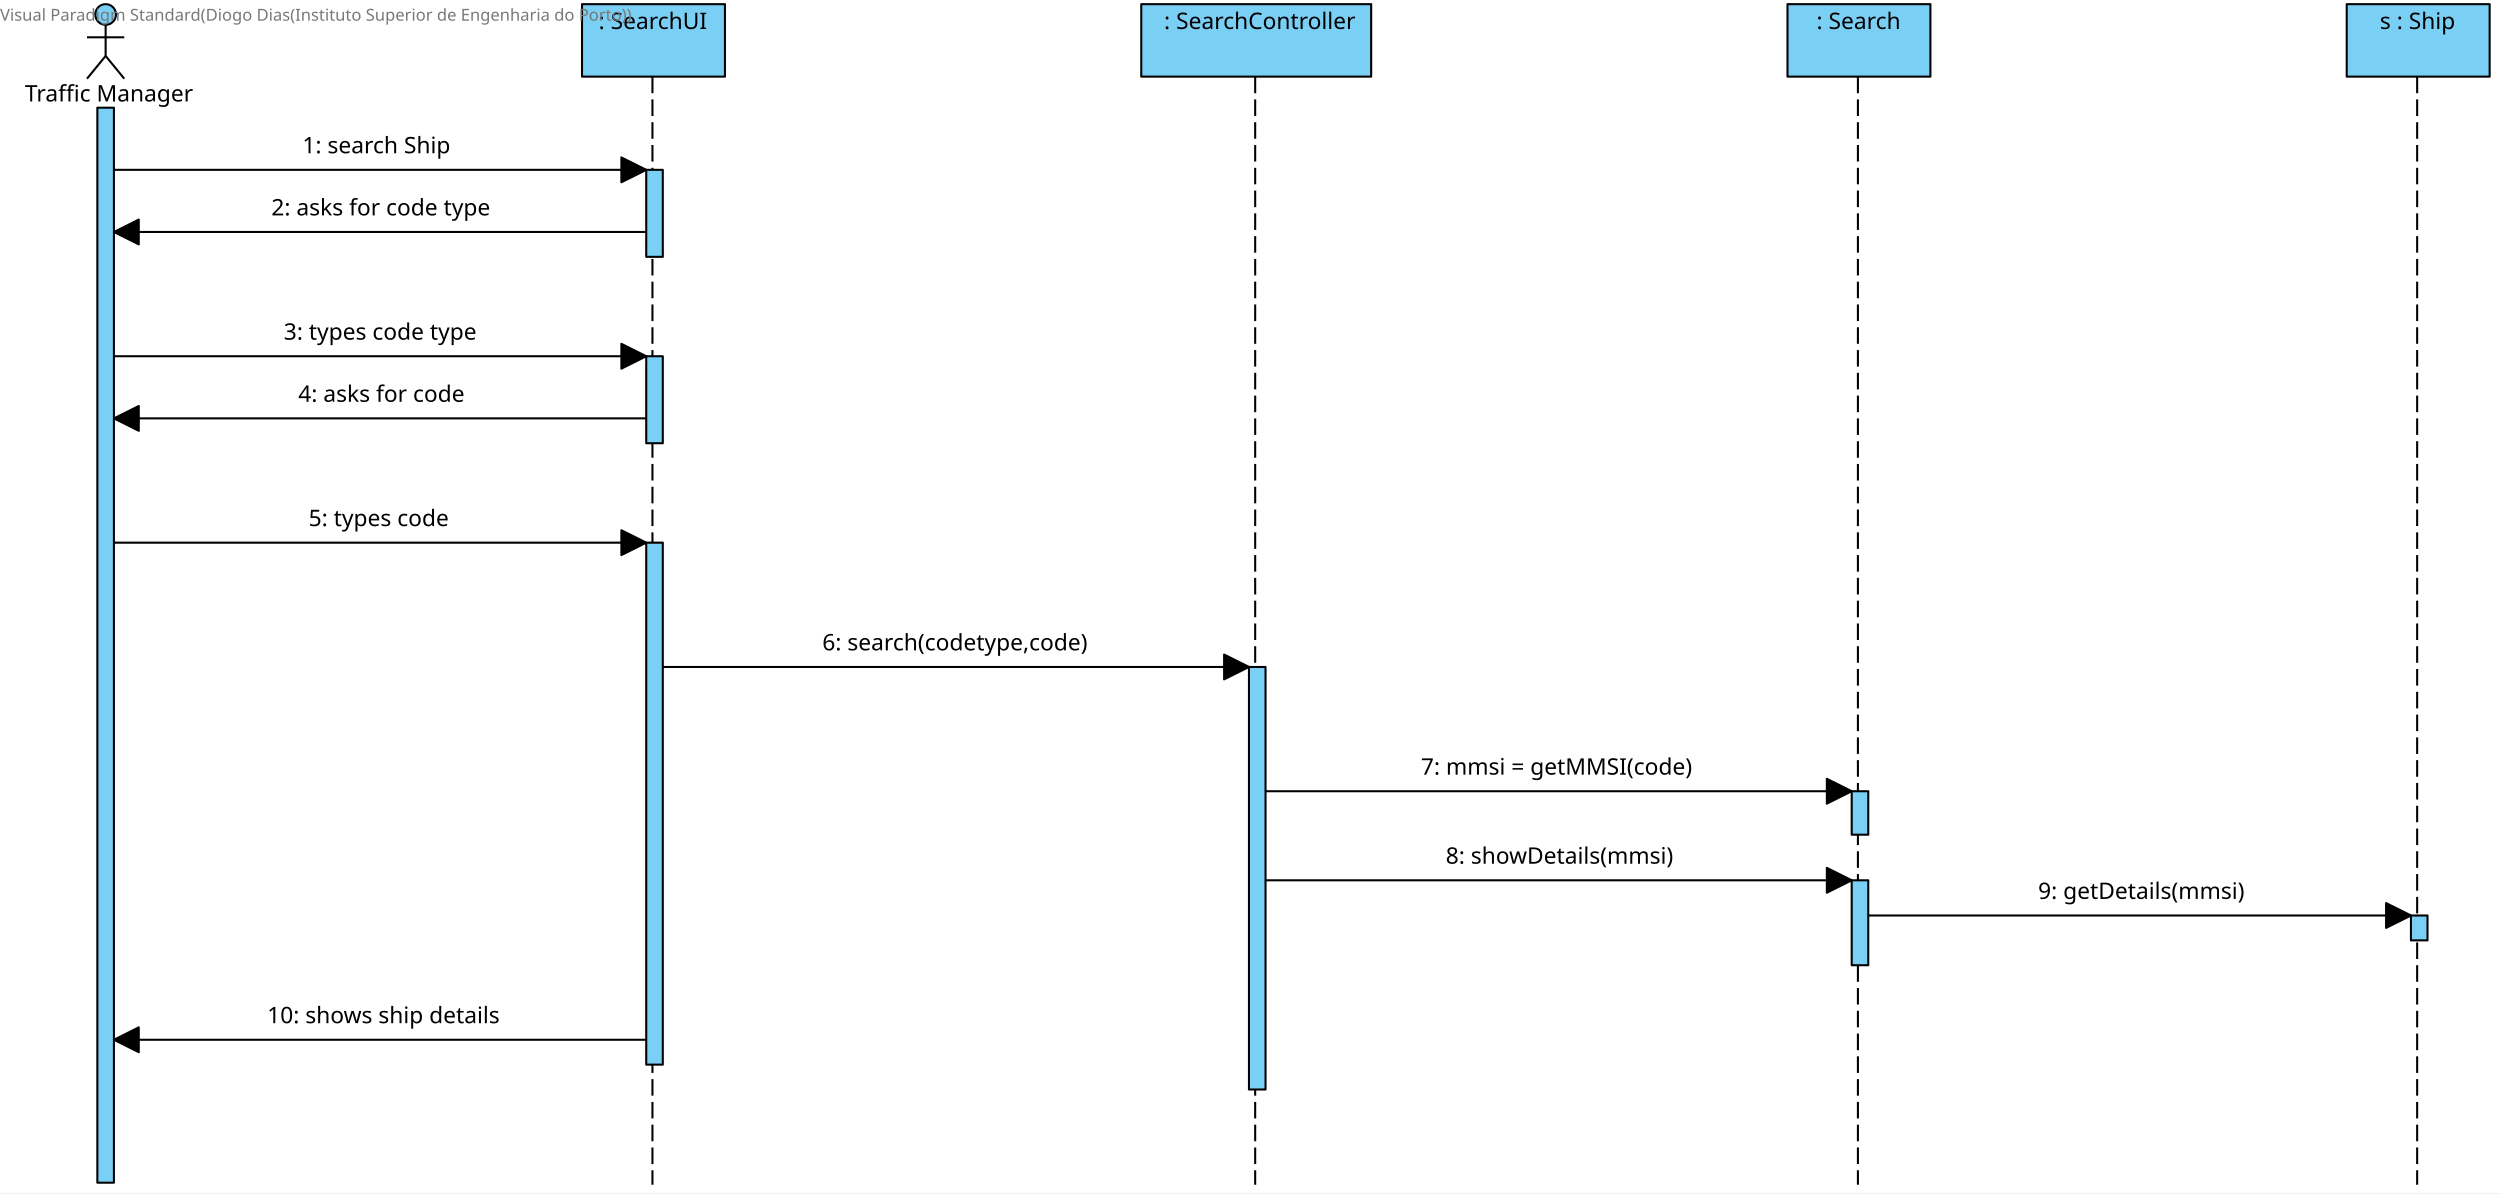
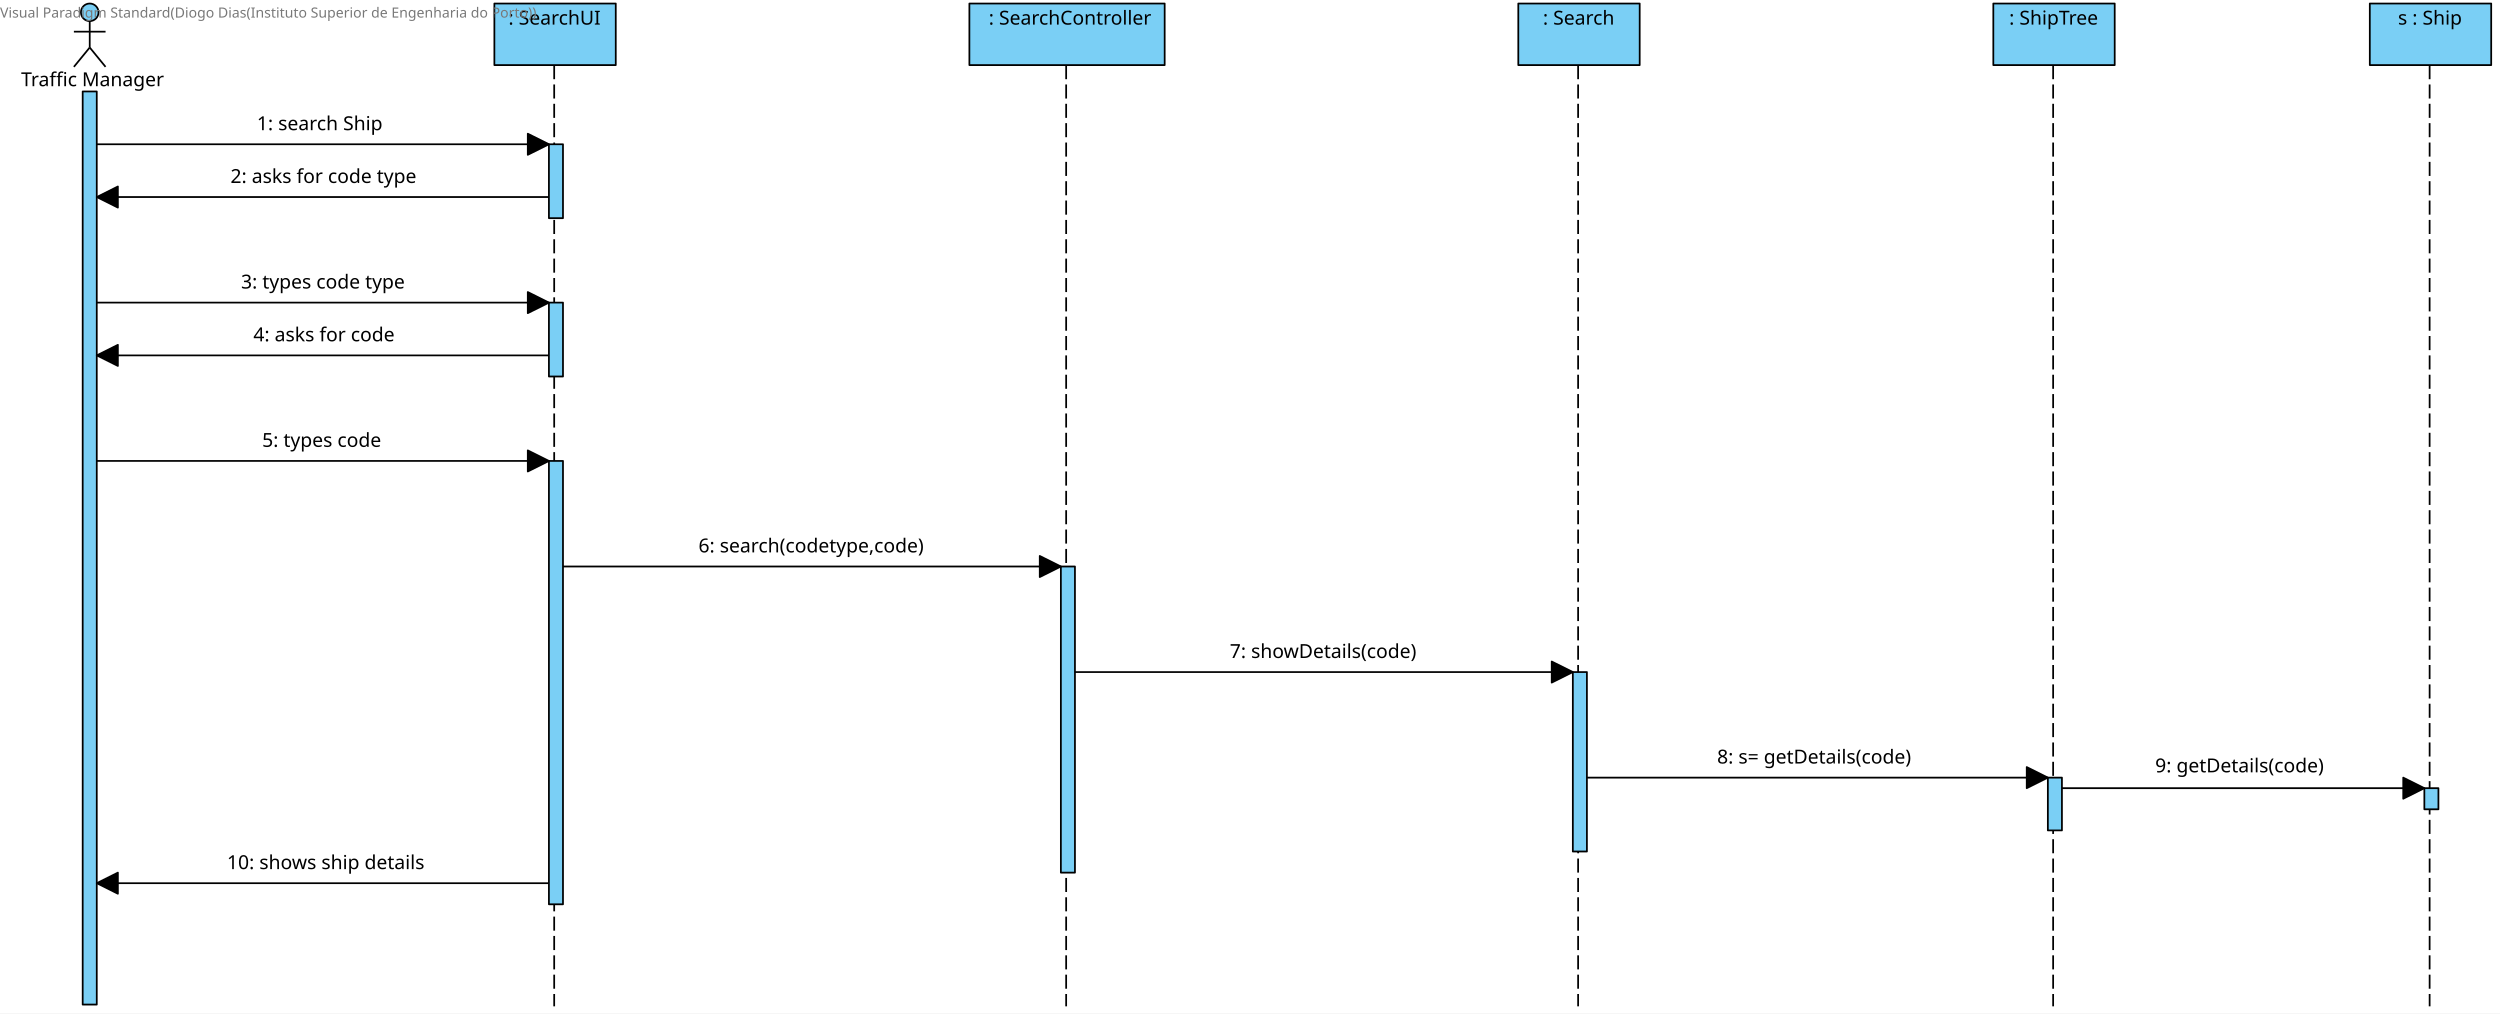
- <svg xmlns="http://www.w3.org/2000/svg" fill-opacity="0" color-rendering="auto" color-interpolation="auto" text-rendering="auto" stroke="rgb(0,0,0)" stroke-linecap="square" width="1207" stroke-miterlimit="10" shape-rendering="auto" stroke-opacity="0" fill="rgb(0,0,0)" stroke-dasharray="none" font-weight="normal" stroke-width="1" height="576" font-family="'Dialog'" font-style="normal" stroke-linejoin="miter" font-size="12px" stroke-dashoffset="0" image-rendering="auto">
+ <svg xmlns="http://www.w3.org/2000/svg" fill-opacity="0" color-rendering="auto" color-interpolation="auto" text-rendering="auto" stroke="rgb(0,0,0)" stroke-linecap="square" width="1421" stroke-miterlimit="10" shape-rendering="auto" stroke-opacity="0" fill="rgb(0,0,0)" stroke-dasharray="none" font-weight="normal" stroke-width="1" height="576" font-family="'Dialog'" font-style="normal" stroke-linejoin="miter" font-size="12px" stroke-dashoffset="0" image-rendering="auto">
  <defs id="genericDefs" />
  <g>
    <defs id="defs1">
      <clipPath clipPathUnits="userSpaceOnUse" id="clipPath1">
        <path d="M-7 -7 L71 -7 L71 581 L-7 581 L-7 -7 Z" />
      </clipPath>
      <clipPath clipPathUnits="userSpaceOnUse" id="clipPath2">
        <path d="M-7 -7 L81 -7 L81 581 L-7 581 L-7 -7 Z" />
      </clipPath>
      <clipPath clipPathUnits="userSpaceOnUse" id="clipPath3">
        <path d="M-7 -7 L19 -7 L19 53 L-7 53 L-7 -7 Z" />
      </clipPath>
      <clipPath clipPathUnits="userSpaceOnUse" id="clipPath4">
        <path d="M-7 -7 L19 -7 L19 263 L-7 263 L-7 -7 Z" />
      </clipPath>
      <clipPath clipPathUnits="userSpaceOnUse" id="clipPath5">
        <path d="M-7 -7 L123 -7 L123 581 L-7 581 L-7 -7 Z" />
      </clipPath>
      <clipPath clipPathUnits="userSpaceOnUse" id="clipPath6">
-         <path d="M-7 -7 L19 -7 L19 215 L-7 215 L-7 -7 Z" />
+         <path d="M-7 -7 L19 -7 L19 185 L-7 185 L-7 -7 Z" />
      </clipPath>
      <clipPath clipPathUnits="userSpaceOnUse" id="clipPath7">
-         <path d="M-7 -7 L19 -7 L19 32 L-7 32 L-7 -7 Z" />
+         <path d="M-7 -7 L19 -7 L19 41 L-7 41 L-7 -7 Z" />
      </clipPath>
      <clipPath clipPathUnits="userSpaceOnUse" id="clipPath8">
+         <path d="M-7 -7 L19 -7 L19 113 L-7 113 L-7 -7 Z" />
+       </clipPath>
+       <clipPath clipPathUnits="userSpaceOnUse" id="clipPath9">
        <path d="M-7 -7 L19 -7 L19 23 L-7 23 L-7 -7 Z" />
-       </clipPath>
-       <clipPath clipPathUnits="userSpaceOnUse" id="clipPath9">
-         <path d="M-7 -7 L19 -7 L19 52 L-7 52 L-7 -7 Z" />
      </clipPath>
      <clipPath clipPathUnits="userSpaceOnUse" id="clipPath10">
        <path d="M-70 -15 L140 -15 L140 30 L-70 30 L-70 -15 Z" />
      </clipPath>
      <clipPath clipPathUnits="userSpaceOnUse" id="clipPath11">
+         <path d="M-98 -15 L196 -15 L196 30 L-98 30 L-98 -15 Z" />
+       </clipPath>
+       <clipPath clipPathUnits="userSpaceOnUse" id="clipPath12">
        <path d="M-112 -15 L224 -15 L224 30 L-112 30 L-112 -15 Z" />
-       </clipPath>
-       <clipPath clipPathUnits="userSpaceOnUse" id="clipPath12">
-         <path d="M-98 -15 L196 -15 L196 30 L-98 30 L-98 -15 Z" />
      </clipPath>
      <clipPath clipPathUnits="userSpaceOnUse" id="clipPath13">
        <path d="M0 0 L361 0 L361 104 L0 104 L0 0 Z" />
      </clipPath>
      <clipPath clipPathUnits="userSpaceOnUse" id="clipPath14">
        <path d="M223 30 L223 45 L132 45 L132 30 ZM239 60 L239 75 L117 75 L117 60 ZM0 0 L0 5 L95 5 L95 20 L0 20 L0 104 L361 104 L361 0 Z" />
      </clipPath>
      <clipPath clipPathUnits="userSpaceOnUse" id="clipPath15">
        <path d="M239 30 L239 45 L117 45 L117 30 ZM0 0 L0 104 L123 104 L123 90 L233 90 L233 104 L361 104 L361 0 L223 0 L223 15 L132 15 L132 0 Z" />
      </clipPath>
      <clipPath clipPathUnits="userSpaceOnUse" id="clipPath16">
        <path d="M233 30 L233 45 L123 45 L123 30 ZM227 60 L227 75 L129 75 L129 60 ZM0 0 L0 104 L361 104 L361 0 Z" />
      </clipPath>
      <clipPath clipPathUnits="userSpaceOnUse" id="clipPath17">
        <path d="M227 30 L227 45 L129 45 L129 30 ZM0 0 L0 104 L135 104 L135 90 L221 90 L221 104 L361 104 L361 0 L233 0 L233 15 L123 15 L123 0 Z" />
      </clipPath>
      <clipPath clipPathUnits="userSpaceOnUse" id="clipPath18">
        <path d="M221 30 L221 45 L135 45 L135 30 ZM0 0 L0 104 L361 104 L361 0 Z" />
      </clipPath>
      <clipPath clipPathUnits="userSpaceOnUse" id="clipPath19">
        <path d="M242 30 L242 45 L114 45 L114 30 ZM0 0 L0 104 L361 104 L361 0 Z" />
      </clipPath>
      <clipPath clipPathUnits="userSpaceOnUse" id="clipPath20">
        <path d="M0 0 L387 0 L387 104 L0 104 L0 0 Z" />
      </clipPath>
      <clipPath clipPathUnits="userSpaceOnUse" id="clipPath21">
        <path d="M263 30 L263 45 L118 45 L118 30 ZM0 0 L0 104 L387 104 L387 0 Z" />
      </clipPath>
      <clipPath clipPathUnits="userSpaceOnUse" id="clipPath22">
-         <path d="M263 30 L263 45 L116 45 L116 30 ZM254 73 L254 88 L128 88 L128 73 ZM0 0 L0 104 L387 104 L387 0 Z" />
+         <path d="M0 0 L366 0 L366 104 L0 104 L0 0 Z" />
      </clipPath>
      <clipPath clipPathUnits="userSpaceOnUse" id="clipPath23">
-         <path d="M0 0 L366 0 L366 104 L0 104 L0 0 Z" />
+         <path d="M243 30 L243 45 L115 45 L115 30 ZM0 0 L0 104 L366 104 L366 50 L364 50 L364 35 L366 35 L366 0 Z" />
      </clipPath>
      <clipPath clipPathUnits="userSpaceOnUse" id="clipPath24">
-         <path d="M237 30 L237 45 L122 45 L122 30 ZM0 0 L0 104 L366 104 L366 0 Z" />
+         <path d="M251 30 L251 45 L128 45 L128 30 ZM0 0 L0 104 L387 104 L387 0 Z" />
      </clipPath>
      <clipPath clipPathUnits="userSpaceOnUse" id="clipPath25">
-         <path d="M254 30 L254 45 L128 45 L128 30 ZM0 0 L0 104 L387 104 L387 0 L263 0 L263 2 L116 2 L116 0 Z" />
+         <path d="M0 0 L310 0 L310 104 L0 104 L0 0 Z" />
      </clipPath>
      <clipPath clipPathUnits="userSpaceOnUse" id="clipPath26">
-         <path d="M-126 -15 L252 -15 L252 30 L-126 30 L-126 -15 Z" />
+         <path d="M207 29 L207 44 L94 44 L94 29 ZM0 0 L0 104 L310 104 L310 0 Z" />
      </clipPath>
      <clipPath clipPathUnits="userSpaceOnUse" id="clipPath27">
-         <path d="M-115 -15 L230 -15 L230 30 L-115 30 L-115 -15 Z" />
+         <path d="M-113 -15 L226 -15 L226 30 L-113 30 L-113 -15 Z" />
      </clipPath>
      <clipPath clipPathUnits="userSpaceOnUse" id="clipPath28">
-         <path d="M-147 -15 L294 -15 L294 30 L-147 30 L-147 -15 Z" />
+         <path d="M-123 -15 L246 -15 L246 30 L-123 30 L-123 -15 Z" />
      </clipPath>
      <clipPath clipPathUnits="userSpaceOnUse" id="clipPath29">
+         <path d="M-128 -15 L256 -15 L256 30 L-128 30 L-128 -15 Z" />
+       </clipPath>
+       <clipPath clipPathUnits="userSpaceOnUse" id="clipPath30">
        <path d="M-145 -15 L290 -15 L290 30 L-145 30 L-145 -15 Z" />
-       </clipPath>
-       <clipPath clipPathUnits="userSpaceOnUse" id="clipPath30">
-         <path d="M-128 -15 L256 -15 L256 30 L-128 30 L-128 -15 Z" />
      </clipPath>
      <clipPath clipPathUnits="userSpaceOnUse" id="clipPath31">
        <path d="M-86 -15 L172 -15 L172 30 L-86 30 L-86 -15 Z" />
      </clipPath>
      <clipPath clipPathUnits="userSpaceOnUse" id="clipPath32">
        <path d="M-110 -15 L220 -15 L220 30 L-110 30 L-110 -15 Z" />
      </clipPath>
      <clipPath clipPathUnits="userSpaceOnUse" id="clipPath33">
        <path d="M-122 -15 L244 -15 L244 30 L-122 30 L-122 -15 Z" />
      </clipPath>
      <clipPath clipPathUnits="userSpaceOnUse" id="clipPath34">
        <path d="M-91 -15 L182 -15 L182 30 L-91 30 L-91 -15 Z" />
      </clipPath>
    </defs>
    <g fill="white" text-rendering="geometricPrecision" fill-opacity="1" stroke-opacity="1" stroke="white">
-       <rect x="0" width="1207" height="576" y="0" stroke="none" />
+       <rect x="0" width="1421" height="576" y="0" stroke="none" />
    </g>
    <g font-size="11px" transform="translate(21,2)" fill-opacity="1" fill="rgb(122,207,245)" text-rendering="geometricPrecision" image-rendering="optimizeQuality" font-family="sans-serif" stroke="rgb(122,207,245)" stroke-opacity="1">
      <circle r="5" clip-path="url(#clipPath1)" cx="30" cy="5" stroke="none" />
      <rect x="26" width="8" height="519" y="50" clip-path="url(#clipPath1)" stroke="none" />
    </g>
    <g stroke-linecap="butt" font-size="11px" transform="translate(21,2)" fill-opacity="1" fill="black" text-rendering="geometricPrecision" image-rendering="optimizeQuality" font-family="sans-serif" stroke-linejoin="round" stroke="black" stroke-opacity="1" stroke-miterlimit="0">
      <circle fill="none" r="5" clip-path="url(#clipPath1)" cx="30" cy="5" />
      <rect fill="none" x="26" width="8" height="519" y="50" clip-path="url(#clipPath1)" />
      <line y2="25" fill="none" x1="30" clip-path="url(#clipPath1)" x2="30" y1="10" />
      <line y2="36" fill="none" x1="30" clip-path="url(#clipPath1)" x2="21" y1="25" />
      <line y2="36" fill="none" x1="30" clip-path="url(#clipPath1)" x2="39" y1="25" />
      <line y2="16" fill="none" x1="21" clip-path="url(#clipPath1)" x2="39" y1="16" />
    </g>
    <g font-size="11px" transform="translate(281,2)" fill-opacity="1" fill="rgb(122,207,245)" text-rendering="geometricPrecision" image-rendering="optimizeQuality" font-family="sans-serif" stroke="rgb(122,207,245)" stroke-opacity="1">
      <rect x="0" width="69" height="35" y="0" clip-path="url(#clipPath2)" stroke="none" />
    </g>
    <g stroke-linecap="butt" font-size="11px" transform="translate(281,2)" fill-opacity="1" fill="black" text-rendering="geometricPrecision" image-rendering="optimizeQuality" font-family="sans-serif" stroke-linejoin="round" stroke="black" stroke-opacity="1" stroke-miterlimit="0">
      <rect fill="none" x="0" width="69" height="35" y="0" clip-path="url(#clipPath2)" />
      <line clip-path="url(#clipPath2)" fill="none" x1="34" x2="34" y1="35" y2="570" stroke-linejoin="bevel" stroke-dasharray="8,3" />
    </g>
    <g font-size="11px" transform="translate(312,82)" fill-opacity="1" fill="rgb(122,207,245)" text-rendering="geometricPrecision" image-rendering="optimizeQuality" font-family="sans-serif" stroke="rgb(122,207,245)" stroke-opacity="1">
      <rect x="0" width="8" height="42" y="0" clip-path="url(#clipPath3)" stroke="none" />
    </g>
    <g stroke-linecap="butt" font-size="11px" transform="translate(312,82)" fill-opacity="1" fill="black" text-rendering="geometricPrecision" image-rendering="optimizeQuality" font-family="sans-serif" stroke-linejoin="round" stroke="black" stroke-opacity="1" stroke-miterlimit="0">
      <rect fill="none" x="0" width="8" height="42" y="0" clip-path="url(#clipPath3)" />
    </g>
    <g font-size="11px" transform="translate(312,172)" fill-opacity="1" fill="rgb(122,207,245)" text-rendering="geometricPrecision" image-rendering="optimizeQuality" font-family="sans-serif" stroke="rgb(122,207,245)" stroke-opacity="1">
      <rect x="0" width="8" height="42" y="0" clip-path="url(#clipPath3)" stroke="none" />
    </g>
    <g stroke-linecap="butt" font-size="11px" transform="translate(312,172)" fill-opacity="1" fill="black" text-rendering="geometricPrecision" image-rendering="optimizeQuality" font-family="sans-serif" stroke-linejoin="round" stroke="black" stroke-opacity="1" stroke-miterlimit="0">
      <rect fill="none" x="0" width="8" height="42" y="0" clip-path="url(#clipPath3)" />
    </g>
    <g font-size="11px" transform="translate(312,262)" fill-opacity="1" fill="rgb(122,207,245)" text-rendering="geometricPrecision" image-rendering="optimizeQuality" font-family="sans-serif" stroke="rgb(122,207,245)" stroke-opacity="1">
      <rect x="0" width="8" height="252" y="0" clip-path="url(#clipPath4)" stroke="none" />
    </g>
    <g stroke-linecap="butt" font-size="11px" transform="translate(312,262)" fill-opacity="1" fill="black" text-rendering="geometricPrecision" image-rendering="optimizeQuality" font-family="sans-serif" stroke-linejoin="round" stroke="black" stroke-opacity="1" stroke-miterlimit="0">
      <rect fill="none" x="0" width="8" height="252" y="0" clip-path="url(#clipPath4)" />
    </g>
    <g font-size="11px" transform="translate(551,2)" fill-opacity="1" fill="rgb(122,207,245)" text-rendering="geometricPrecision" image-rendering="optimizeQuality" font-family="sans-serif" stroke="rgb(122,207,245)" stroke-opacity="1">
      <rect x="0" width="111" height="35" y="0" clip-path="url(#clipPath5)" stroke="none" />
    </g>
    <g stroke-linecap="butt" font-size="11px" transform="translate(551,2)" fill-opacity="1" fill="black" text-rendering="geometricPrecision" image-rendering="optimizeQuality" font-family="sans-serif" stroke-linejoin="round" stroke="black" stroke-opacity="1" stroke-miterlimit="0">
      <rect fill="none" x="0" width="111" height="35" y="0" clip-path="url(#clipPath5)" />
      <line clip-path="url(#clipPath5)" fill="none" x1="55" x2="55" y1="35" y2="570" stroke-linejoin="bevel" stroke-dasharray="8,3" />
    </g>
    <g font-size="11px" transform="translate(863,2)" fill-opacity="1" fill="rgb(122,207,245)" text-rendering="geometricPrecision" image-rendering="optimizeQuality" font-family="sans-serif" stroke="rgb(122,207,245)" stroke-opacity="1">
      <rect x="0" width="69" height="35" y="0" clip-path="url(#clipPath2)" stroke="none" />
    </g>
    <g stroke-linecap="butt" font-size="11px" transform="translate(863,2)" fill-opacity="1" fill="black" text-rendering="geometricPrecision" image-rendering="optimizeQuality" font-family="sans-serif" stroke-linejoin="round" stroke="black" stroke-opacity="1" stroke-miterlimit="0">
      <rect fill="none" x="0" width="69" height="35" y="0" clip-path="url(#clipPath2)" />
      <line clip-path="url(#clipPath2)" fill="none" x1="34" x2="34" y1="35" y2="570" stroke-linejoin="bevel" stroke-dasharray="8,3" />
    </g>
    <g font-size="11px" transform="translate(1133,2)" fill-opacity="1" fill="rgb(122,207,245)" text-rendering="geometricPrecision" image-rendering="optimizeQuality" font-family="sans-serif" stroke="rgb(122,207,245)" stroke-opacity="1">
      <rect x="0" width="69" height="35" y="0" clip-path="url(#clipPath2)" stroke="none" />
    </g>
    <g stroke-linecap="butt" font-size="11px" transform="translate(1133,2)" fill-opacity="1" fill="black" text-rendering="geometricPrecision" image-rendering="optimizeQuality" font-family="sans-serif" stroke-linejoin="round" stroke="black" stroke-opacity="1" stroke-miterlimit="0">
      <rect fill="none" x="0" width="69" height="35" y="0" clip-path="url(#clipPath2)" />
      <line clip-path="url(#clipPath2)" fill="none" x1="34" x2="34" y1="35" y2="570" stroke-linejoin="bevel" stroke-dasharray="8,3" />
    </g>
    <g font-size="11px" transform="translate(603,322)" fill-opacity="1" fill="rgb(122,207,245)" text-rendering="geometricPrecision" image-rendering="optimizeQuality" font-family="sans-serif" stroke="rgb(122,207,245)" stroke-opacity="1">
-       <rect x="0" width="8" height="204" y="0" clip-path="url(#clipPath6)" stroke="none" />
+       <rect x="0" width="8" height="174" y="0" clip-path="url(#clipPath6)" stroke="none" />
    </g>
    <g stroke-linecap="butt" font-size="11px" transform="translate(603,322)" fill-opacity="1" fill="black" text-rendering="geometricPrecision" image-rendering="optimizeQuality" font-family="sans-serif" stroke-linejoin="round" stroke="black" stroke-opacity="1" stroke-miterlimit="0">
-       <rect fill="none" x="0" width="8" height="204" y="0" clip-path="url(#clipPath6)" />
+       <rect fill="none" x="0" width="8" height="174" y="0" clip-path="url(#clipPath6)" />
+     </g>
+     <g font-size="11px" transform="translate(1164,442)" fill-opacity="1" fill="rgb(122,207,245)" text-rendering="geometricPrecision" image-rendering="optimizeQuality" font-family="sans-serif" stroke="rgb(122,207,245)" stroke-opacity="1">
+       <rect x="0" width="8" height="30" y="0" clip-path="url(#clipPath7)" stroke="none" />
+     </g>
+     <g stroke-linecap="butt" font-size="11px" transform="translate(1164,442)" fill-opacity="1" fill="black" text-rendering="geometricPrecision" image-rendering="optimizeQuality" font-family="sans-serif" stroke-linejoin="round" stroke="black" stroke-opacity="1" stroke-miterlimit="0">
+       <rect fill="none" x="0" width="8" height="30" y="0" clip-path="url(#clipPath7)" />
    </g>
    <g font-size="11px" transform="translate(894,382)" fill-opacity="1" fill="rgb(122,207,245)" text-rendering="geometricPrecision" image-rendering="optimizeQuality" font-family="sans-serif" stroke="rgb(122,207,245)" stroke-opacity="1">
-       <rect x="0" width="8" height="21" y="0" clip-path="url(#clipPath7)" stroke="none" />
+       <rect x="0" width="8" height="102" y="0" clip-path="url(#clipPath8)" stroke="none" />
    </g>
    <g stroke-linecap="butt" font-size="11px" transform="translate(894,382)" fill-opacity="1" fill="black" text-rendering="geometricPrecision" image-rendering="optimizeQuality" font-family="sans-serif" stroke-linejoin="round" stroke="black" stroke-opacity="1" stroke-miterlimit="0">
-       <rect fill="none" x="0" width="8" height="21" y="0" clip-path="url(#clipPath7)" />
-     </g>
-     <g font-size="11px" transform="translate(1164,442)" fill-opacity="1" fill="rgb(122,207,245)" text-rendering="geometricPrecision" image-rendering="optimizeQuality" font-family="sans-serif" stroke="rgb(122,207,245)" stroke-opacity="1">
-       <rect x="0" width="8" height="12" y="0" clip-path="url(#clipPath8)" stroke="none" />
-     </g>
-     <g stroke-linecap="butt" font-size="11px" transform="translate(1164,442)" fill-opacity="1" fill="black" text-rendering="geometricPrecision" image-rendering="optimizeQuality" font-family="sans-serif" stroke-linejoin="round" stroke="black" stroke-opacity="1" stroke-miterlimit="0">
-       <rect fill="none" x="0" width="8" height="12" y="0" clip-path="url(#clipPath8)" />
-     </g>
-     <g font-size="11px" transform="translate(894,425)" fill-opacity="1" fill="rgb(122,207,245)" text-rendering="geometricPrecision" image-rendering="optimizeQuality" font-family="sans-serif" stroke="rgb(122,207,245)" stroke-opacity="1">
-       <rect x="0" width="8" height="41" y="0" clip-path="url(#clipPath9)" stroke="none" />
-     </g>
-     <g stroke-linecap="butt" font-size="11px" transform="translate(894,425)" fill-opacity="1" fill="black" text-rendering="geometricPrecision" image-rendering="optimizeQuality" font-family="sans-serif" stroke-linejoin="round" stroke="black" stroke-opacity="1" stroke-miterlimit="0">
-       <rect fill="none" x="0" width="8" height="41" y="0" clip-path="url(#clipPath9)" />
-     </g>
-     <g font-size="11px" transform="translate(1133,2)" fill-opacity="1" fill="black" text-rendering="geometricPrecision" image-rendering="optimizeQuality" font-family="sans-serif" stroke="black" stroke-opacity="1">
+       <rect fill="none" x="0" width="8" height="102" y="0" clip-path="url(#clipPath8)" />
+     </g>
+     <g font-size="11px" transform="translate(1347,2)" fill-opacity="1" fill="rgb(122,207,245)" text-rendering="geometricPrecision" image-rendering="optimizeQuality" font-family="sans-serif" stroke="rgb(122,207,245)" stroke-opacity="1">
+       <rect x="0" width="69" height="35" y="0" clip-path="url(#clipPath2)" stroke="none" />
+     </g>
+     <g stroke-linecap="butt" font-size="11px" transform="translate(1347,2)" fill-opacity="1" fill="black" text-rendering="geometricPrecision" image-rendering="optimizeQuality" font-family="sans-serif" stroke-linejoin="round" stroke="black" stroke-opacity="1" stroke-miterlimit="0">
+       <rect fill="none" x="0" width="69" height="35" y="0" clip-path="url(#clipPath2)" />
+       <line clip-path="url(#clipPath2)" fill="none" x1="34" x2="34" y1="35" y2="570" stroke-linejoin="bevel" stroke-dasharray="8,3" />
+     </g>
+     <g font-size="11px" transform="translate(1378,448)" fill-opacity="1" fill="rgb(122,207,245)" text-rendering="geometricPrecision" image-rendering="optimizeQuality" font-family="sans-serif" stroke="rgb(122,207,245)" stroke-opacity="1">
+       <rect x="0" width="8" height="12" y="0" clip-path="url(#clipPath9)" stroke="none" />
+     </g>
+     <g stroke-linecap="butt" font-size="11px" transform="translate(1378,448)" fill-opacity="1" fill="black" text-rendering="geometricPrecision" image-rendering="optimizeQuality" font-family="sans-serif" stroke-linejoin="round" stroke="black" stroke-opacity="1" stroke-miterlimit="0">
+       <rect fill="none" x="0" width="8" height="12" y="0" clip-path="url(#clipPath9)" />
+     </g>
+     <g font-size="11px" transform="translate(1347,2)" fill-opacity="1" fill="black" text-rendering="geometricPrecision" image-rendering="optimizeQuality" font-family="sans-serif" stroke="black" stroke-opacity="1">
      <text x="16" xml:space="preserve" y="12" clip-path="url(#clipPath10)" stroke="none">s : Ship</text>
+     </g>
+     <g font-size="11px" transform="translate(2,37)" fill-opacity="1" fill="black" text-rendering="geometricPrecision" image-rendering="optimizeQuality" font-family="sans-serif" stroke="black" stroke-opacity="1">
+       <text x="10" xml:space="preserve" y="12" clip-path="url(#clipPath11)" stroke="none">Traffic Manager</text>
+     </g>
+     <g font-size="11px" transform="translate(281,2)" fill-opacity="1" fill="black" text-rendering="geometricPrecision" image-rendering="optimizeQuality" font-family="sans-serif" stroke="black" stroke-opacity="1">
+       <text x="8" xml:space="preserve" y="12" clip-path="url(#clipPath10)" stroke="none">: SearchUI</text>
+     </g>
+     <g font-size="11px" transform="translate(551,2)" fill-opacity="1" fill="black" text-rendering="geometricPrecision" image-rendering="optimizeQuality" font-family="sans-serif" stroke="black" stroke-opacity="1">
+       <text x="11" xml:space="preserve" y="12" clip-path="url(#clipPath12)" stroke="none">: SearchController</text>
    </g>
    <g font-size="11px" transform="translate(863,2)" fill-opacity="1" fill="black" text-rendering="geometricPrecision" image-rendering="optimizeQuality" font-family="sans-serif" stroke="black" stroke-opacity="1">
      <text x="14" xml:space="preserve" y="12" clip-path="url(#clipPath10)" stroke="none">: Search</text>
    </g>
-     <g font-size="11px" transform="translate(551,2)" fill-opacity="1" fill="black" text-rendering="geometricPrecision" image-rendering="optimizeQuality" font-family="sans-serif" stroke="black" stroke-opacity="1">
-       <text x="11" xml:space="preserve" y="12" clip-path="url(#clipPath11)" stroke="none">: SearchController</text>
-     </g>
-     <g font-size="11px" transform="translate(2,37)" fill-opacity="1" fill="black" text-rendering="geometricPrecision" image-rendering="optimizeQuality" font-family="sans-serif" stroke="black" stroke-opacity="1">
-       <text x="10" xml:space="preserve" y="12" clip-path="url(#clipPath12)" stroke="none">Traffic Manager</text>
-     </g>
-     <g font-size="11px" transform="translate(281,2)" fill-opacity="1" fill="black" text-rendering="geometricPrecision" image-rendering="optimizeQuality" font-family="sans-serif" stroke="black" stroke-opacity="1">
-       <text x="8" xml:space="preserve" y="12" clip-path="url(#clipPath10)" stroke="none">: SearchUI</text>
+     <g font-size="11px" transform="translate(1133,2)" fill-opacity="1" fill="black" text-rendering="geometricPrecision" image-rendering="optimizeQuality" font-family="sans-serif" stroke="black" stroke-opacity="1">
+       <text x="9" xml:space="preserve" y="12" clip-path="url(#clipPath10)" stroke="none">: ShipTree</text>
    </g>
    <g stroke-linecap="butt" font-size="11px" transform="translate(5,32)" fill-opacity="1" fill="black" text-rendering="geometricPrecision" image-rendering="optimizeQuality" font-family="sans-serif" stroke-linejoin="round" stroke="black" stroke-opacity="1">
      <line y2="50" fill="none" x1="50" clip-path="url(#clipPath14)" x2="307" y1="50" />
      <polygon points=" 307 50 295 44 295 56" clip-path="url(#clipPath14)" stroke="none" />
      <polygon fill="none" points=" 307 50 295 44 295 56" clip-path="url(#clipPath14)" />
    </g>
    <g stroke-linecap="butt" font-size="11px" transform="translate(5,62)" fill-opacity="1" fill="black" text-rendering="geometricPrecision" image-rendering="optimizeQuality" font-family="sans-serif" stroke-linejoin="round" stroke="black" stroke-opacity="1">
      <line y2="50" fill="none" x1="307" clip-path="url(#clipPath15)" x2="50" y1="50" />
      <polygon points=" 50 50 62 56 62 44" clip-path="url(#clipPath15)" stroke="none" />
      <polygon fill="none" points=" 50 50 62 56 62 44" clip-path="url(#clipPath15)" />
    </g>
    <g stroke-linecap="butt" font-size="11px" transform="translate(5,122)" fill-opacity="1" fill="black" text-rendering="geometricPrecision" image-rendering="optimizeQuality" font-family="sans-serif" stroke-linejoin="round" stroke="black" stroke-opacity="1">
      <line y2="50" fill="none" x1="50" clip-path="url(#clipPath16)" x2="307" y1="50" />
      <polygon points=" 307 50 295 44 295 56" clip-path="url(#clipPath16)" stroke="none" />
      <polygon fill="none" points=" 307 50 295 44 295 56" clip-path="url(#clipPath16)" />
    </g>
    <g stroke-linecap="butt" font-size="11px" transform="translate(5,152)" fill-opacity="1" fill="black" text-rendering="geometricPrecision" image-rendering="optimizeQuality" font-family="sans-serif" stroke-linejoin="round" stroke="black" stroke-opacity="1">
      <line y2="50" fill="none" x1="307" clip-path="url(#clipPath17)" x2="50" y1="50" />
      <polygon points=" 50 50 62 56 62 44" clip-path="url(#clipPath17)" stroke="none" />
      <polygon fill="none" points=" 50 50 62 56 62 44" clip-path="url(#clipPath17)" />
    </g>
    <g stroke-linecap="butt" font-size="11px" transform="translate(5,212)" fill-opacity="1" fill="black" text-rendering="geometricPrecision" image-rendering="optimizeQuality" font-family="sans-serif" stroke-linejoin="round" stroke="black" stroke-opacity="1">
      <line y2="50" fill="none" x1="50" clip-path="url(#clipPath18)" x2="307" y1="50" />
      <polygon points=" 307 50 295 44 295 56" clip-path="url(#clipPath18)" stroke="none" />
      <polygon fill="none" points=" 307 50 295 44 295 56" clip-path="url(#clipPath18)" />
    </g>
    <g stroke-linecap="butt" font-size="11px" transform="translate(5,452)" fill-opacity="1" fill="black" text-rendering="geometricPrecision" image-rendering="optimizeQuality" font-family="sans-serif" stroke-linejoin="round" stroke="black" stroke-opacity="1">
      <line y2="50" fill="none" x1="307" clip-path="url(#clipPath19)" x2="50" y1="50" />
      <polygon points=" 50 50 62 56 62 44" clip-path="url(#clipPath19)" stroke="none" />
      <polygon fill="none" points=" 50 50 62 56 62 44" clip-path="url(#clipPath19)" />
    </g>
    <g stroke-linecap="butt" font-size="11px" transform="translate(270,272)" fill-opacity="1" fill="black" text-rendering="geometricPrecision" image-rendering="optimizeQuality" font-family="sans-serif" stroke-linejoin="round" stroke="black" stroke-opacity="1">
      <line y2="50" fill="none" x1="50" clip-path="url(#clipPath21)" x2="333" y1="50" />
      <polygon points=" 333 50 321 44 321 56" clip-path="url(#clipPath21)" stroke="none" />
      <polygon fill="none" points=" 333 50 321 44 321 56" clip-path="url(#clipPath21)" />
    </g>
+     <g stroke-linecap="butt" font-size="11px" transform="translate(852,392)" fill-opacity="1" fill="black" text-rendering="geometricPrecision" image-rendering="optimizeQuality" font-family="sans-serif" stroke-linejoin="round" stroke="black" stroke-opacity="1">
+       <line y2="50" fill="none" x1="50" clip-path="url(#clipPath23)" x2="312" y1="50" />
+       <polygon points=" 312 50 300 44 300 56" clip-path="url(#clipPath23)" stroke="none" />
+       <polygon fill="none" points=" 312 50 300 44 300 56" clip-path="url(#clipPath23)" />
+     </g>
    <g stroke-linecap="butt" font-size="11px" transform="translate(561,332)" fill-opacity="1" fill="black" text-rendering="geometricPrecision" image-rendering="optimizeQuality" font-family="sans-serif" stroke-linejoin="round" stroke="black" stroke-opacity="1">
-       <line y2="50" fill="none" x1="50" clip-path="url(#clipPath22)" x2="333" y1="50" />
-       <polygon points=" 333 50 321 44 321 56" clip-path="url(#clipPath22)" stroke="none" />
-       <polygon fill="none" points=" 333 50 321 44 321 56" clip-path="url(#clipPath22)" />
-     </g>
-     <g stroke-linecap="butt" font-size="11px" transform="translate(852,392)" fill-opacity="1" fill="black" text-rendering="geometricPrecision" image-rendering="optimizeQuality" font-family="sans-serif" stroke-linejoin="round" stroke="black" stroke-opacity="1">
-       <line y2="50" fill="none" x1="50" clip-path="url(#clipPath24)" x2="312" y1="50" />
-       <polygon points=" 312 50 300 44 300 56" clip-path="url(#clipPath24)" stroke="none" />
-       <polygon fill="none" points=" 312 50 300 44 300 56" clip-path="url(#clipPath24)" />
-     </g>
-     <g stroke-linecap="butt" font-size="11px" transform="translate(561,375)" fill-opacity="1" fill="black" text-rendering="geometricPrecision" image-rendering="optimizeQuality" font-family="sans-serif" stroke-linejoin="round" stroke="black" stroke-opacity="1">
-       <line y2="50" fill="none" x1="50" clip-path="url(#clipPath25)" x2="333" y1="50" />
-       <polygon points=" 333 50 321 44 321 56" clip-path="url(#clipPath25)" stroke="none" />
-       <polygon fill="none" points=" 333 50 321 44 321 56" clip-path="url(#clipPath25)" />
-     </g>
-     <g font-size="11px" transform="translate(689,405)" fill-opacity="1" fill="white" text-rendering="geometricPrecision" image-rendering="optimizeQuality" font-family="sans-serif" stroke="white" stroke-opacity="1">
-       <rect x="0" width="126" height="15" y="0" clip-path="url(#clipPath26)" stroke="none" />
-       <text fill="black" x="9" xml:space="preserve" y="12" clip-path="url(#clipPath26)" stroke="none">8: showDetails(mmsi)</text>
-     </g>
-     <g font-size="11px" transform="translate(974,422)" fill-opacity="1" fill="white" text-rendering="geometricPrecision" image-rendering="optimizeQuality" font-family="sans-serif" stroke="white" stroke-opacity="1">
-       <rect x="0" width="115" height="15" y="0" clip-path="url(#clipPath27)" stroke="none" />
-       <text fill="black" x="10" xml:space="preserve" y="12" clip-path="url(#clipPath27)" stroke="none">9: getDetails(mmsi)</text>
-     </g>
-     <g font-size="11px" transform="translate(677,362)" fill-opacity="1" fill="white" text-rendering="geometricPrecision" image-rendering="optimizeQuality" font-family="sans-serif" stroke="white" stroke-opacity="1">
-       <rect x="0" width="147" height="15" y="0" clip-path="url(#clipPath28)" stroke="none" />
-       <text fill="black" x="9" xml:space="preserve" y="12" clip-path="url(#clipPath28)" stroke="none">7: mmsi = getMMSI(code)</text>
+       <line y2="50" fill="none" x1="50" clip-path="url(#clipPath24)" x2="333" y1="50" />
+       <polygon points=" 333 50 321 44 321 56" clip-path="url(#clipPath24)" stroke="none" />
+       <polygon fill="none" points=" 333 50 321 44 321 56" clip-path="url(#clipPath24)" />
+     </g>
+     <g stroke-linecap="butt" font-size="11px" transform="translate(1122,398)" fill-opacity="1" fill="black" text-rendering="geometricPrecision" image-rendering="optimizeQuality" font-family="sans-serif" stroke-linejoin="round" stroke="black" stroke-opacity="1">
+       <line y2="50" fill="none" x1="50" clip-path="url(#clipPath26)" x2="256" y1="50" />
+       <polygon points=" 256 50 244 44 244 56" clip-path="url(#clipPath26)" stroke="none" />
+       <polygon fill="none" points=" 256 50 244 44 244 56" clip-path="url(#clipPath26)" />
+     </g>
+     <g font-size="11px" transform="translate(1216,427)" fill-opacity="1" fill="white" text-rendering="geometricPrecision" image-rendering="optimizeQuality" font-family="sans-serif" stroke="white" stroke-opacity="1">
+       <rect x="0" width="113" height="15" y="0" clip-path="url(#clipPath27)" stroke="none" />
+       <text fill="black" x="9" xml:space="preserve" y="12" clip-path="url(#clipPath27)" stroke="none">9: getDetails(code)</text>
+     </g>
+     <g font-size="11px" transform="translate(689,362)" fill-opacity="1" fill="white" text-rendering="geometricPrecision" image-rendering="optimizeQuality" font-family="sans-serif" stroke="white" stroke-opacity="1">
+       <rect x="0" width="123" height="15" y="0" clip-path="url(#clipPath28)" stroke="none" />
+       <text fill="black" x="10" xml:space="preserve" y="12" clip-path="url(#clipPath28)" stroke="none">7: showDetails(code)</text>
+     </g>
+     <g font-size="11px" transform="translate(967,422)" fill-opacity="1" fill="white" text-rendering="geometricPrecision" image-rendering="optimizeQuality" font-family="sans-serif" stroke="white" stroke-opacity="1">
+       <rect x="0" width="128" height="15" y="0" clip-path="url(#clipPath29)" stroke="none" />
+       <text fill="black" x="9" xml:space="preserve" y="12" clip-path="url(#clipPath29)" stroke="none">8: s= getDetails(code)</text>
    </g>
    <g font-size="11px" transform="translate(388,302)" fill-opacity="1" fill="white" text-rendering="geometricPrecision" image-rendering="optimizeQuality" font-family="sans-serif" stroke="white" stroke-opacity="1">
-       <rect x="0" width="145" height="15" y="0" clip-path="url(#clipPath29)" stroke="none" />
-       <text fill="black" x="9" xml:space="preserve" y="12" clip-path="url(#clipPath29)" stroke="none">6: search(codetype,code)</text>
+       <rect x="0" width="145" height="15" y="0" clip-path="url(#clipPath30)" stroke="none" />
+       <text fill="black" x="9" xml:space="preserve" y="12" clip-path="url(#clipPath30)" stroke="none">6: search(codetype,code)</text>
    </g>
    <g font-size="11px" transform="translate(119,482)" fill-opacity="1" fill="white" text-rendering="geometricPrecision" image-rendering="optimizeQuality" font-family="sans-serif" stroke="white" stroke-opacity="1">
-       <rect x="0" width="128" height="15" y="0" clip-path="url(#clipPath30)" stroke="none" />
-       <text fill="black" x="10" xml:space="preserve" y="12" clip-path="url(#clipPath30)" stroke="none">10: shows ship details</text>
+       <rect x="0" width="128" height="15" y="0" clip-path="url(#clipPath29)" stroke="none" />
+       <text fill="black" x="10" xml:space="preserve" y="12" clip-path="url(#clipPath29)" stroke="none">10: shows ship details</text>
    </g>
    <g font-size="11px" transform="translate(140,242)" fill-opacity="1" fill="white" text-rendering="geometricPrecision" image-rendering="optimizeQuality" font-family="sans-serif" stroke="white" stroke-opacity="1">
      <rect x="0" width="86" height="15" y="0" clip-path="url(#clipPath31)" stroke="none" />
      <text fill="black" x="9" xml:space="preserve" y="12" clip-path="url(#clipPath31)" stroke="none">5: types code</text>
    </g>
    <g font-size="11px" transform="translate(134,182)" fill-opacity="1" fill="white" text-rendering="geometricPrecision" image-rendering="optimizeQuality" font-family="sans-serif" stroke="white" stroke-opacity="1">
-       <rect x="0" width="98" height="15" y="0" clip-path="url(#clipPath12)" stroke="none" />
-       <text fill="black" x="10" xml:space="preserve" y="12" clip-path="url(#clipPath12)" stroke="none">4: asks for code</text>
+       <rect x="0" width="98" height="15" y="0" clip-path="url(#clipPath11)" stroke="none" />
+       <text fill="black" x="10" xml:space="preserve" y="12" clip-path="url(#clipPath11)" stroke="none">4: asks for code</text>
    </g>
    <g font-size="11px" transform="translate(128,152)" fill-opacity="1" fill="white" text-rendering="geometricPrecision" image-rendering="optimizeQuality" font-family="sans-serif" stroke="white" stroke-opacity="1">
      <rect x="0" width="110" height="15" y="0" clip-path="url(#clipPath32)" stroke="none" />
      <text fill="black" x="9" xml:space="preserve" y="12" clip-path="url(#clipPath32)" stroke="none">3: types code type</text>
    </g>
    <g font-size="11px" transform="translate(122,92)" fill-opacity="1" fill="white" text-rendering="geometricPrecision" image-rendering="optimizeQuality" font-family="sans-serif" stroke="white" stroke-opacity="1">
      <rect x="0" width="122" height="15" y="0" clip-path="url(#clipPath33)" stroke="none" />
      <text fill="black" x="9" xml:space="preserve" y="12" clip-path="url(#clipPath33)" stroke="none">2: asks for code type</text>
    </g>
    <g font-size="11px" transform="translate(137,62)" fill-opacity="1" fill="white" text-rendering="geometricPrecision" image-rendering="optimizeQuality" font-family="sans-serif" stroke="white" stroke-opacity="1">
      <rect x="0" width="91" height="15" y="0" clip-path="url(#clipPath34)" stroke="none" />
      <text fill="black" x="9" xml:space="preserve" y="12" clip-path="url(#clipPath34)" stroke="none">1: search Ship</text>
    </g>
    <g font-size="8px" fill-opacity="1" fill="rgb(120,120,120)" text-rendering="geometricPrecision" image-rendering="optimizeQuality" stroke="rgb(120,120,120)" stroke-opacity="1">
      <text x="0" xml:space="preserve" y="10" stroke="none">Visual Paradigm Standard(Diogo Dias(Instituto Superior de Engenharia do Porto))</text>
    </g>
  </g>
</svg>
